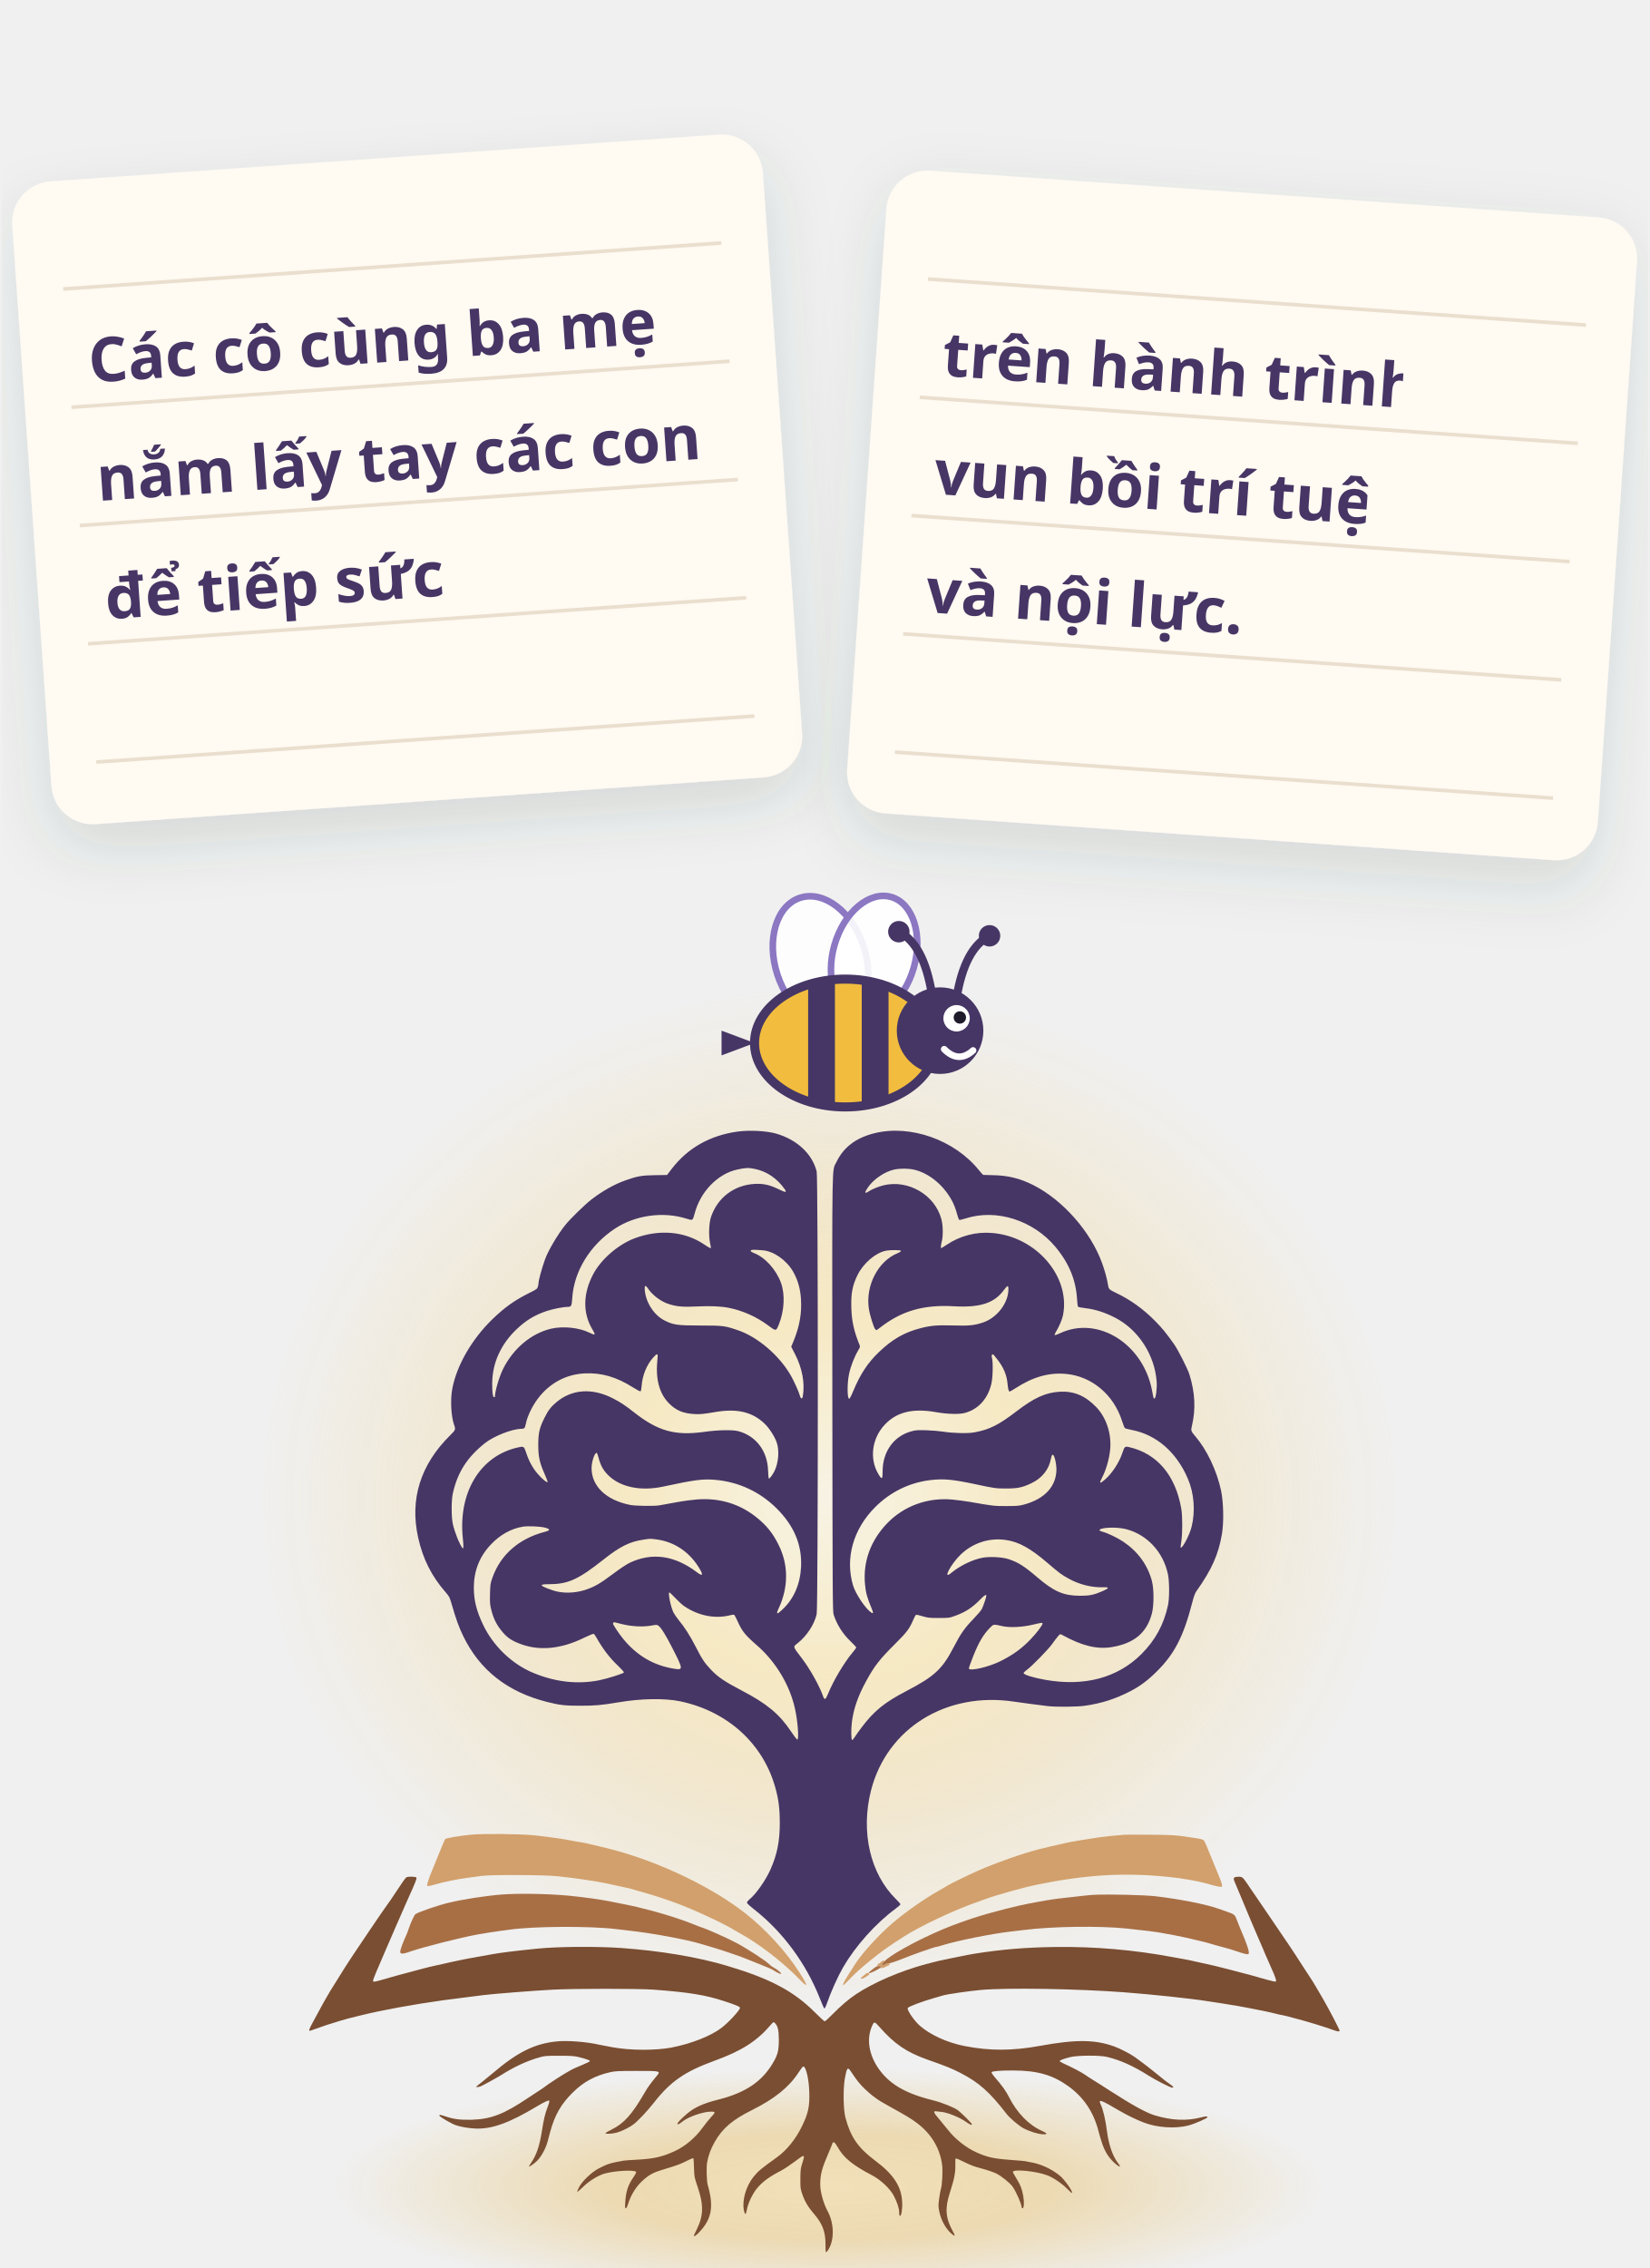
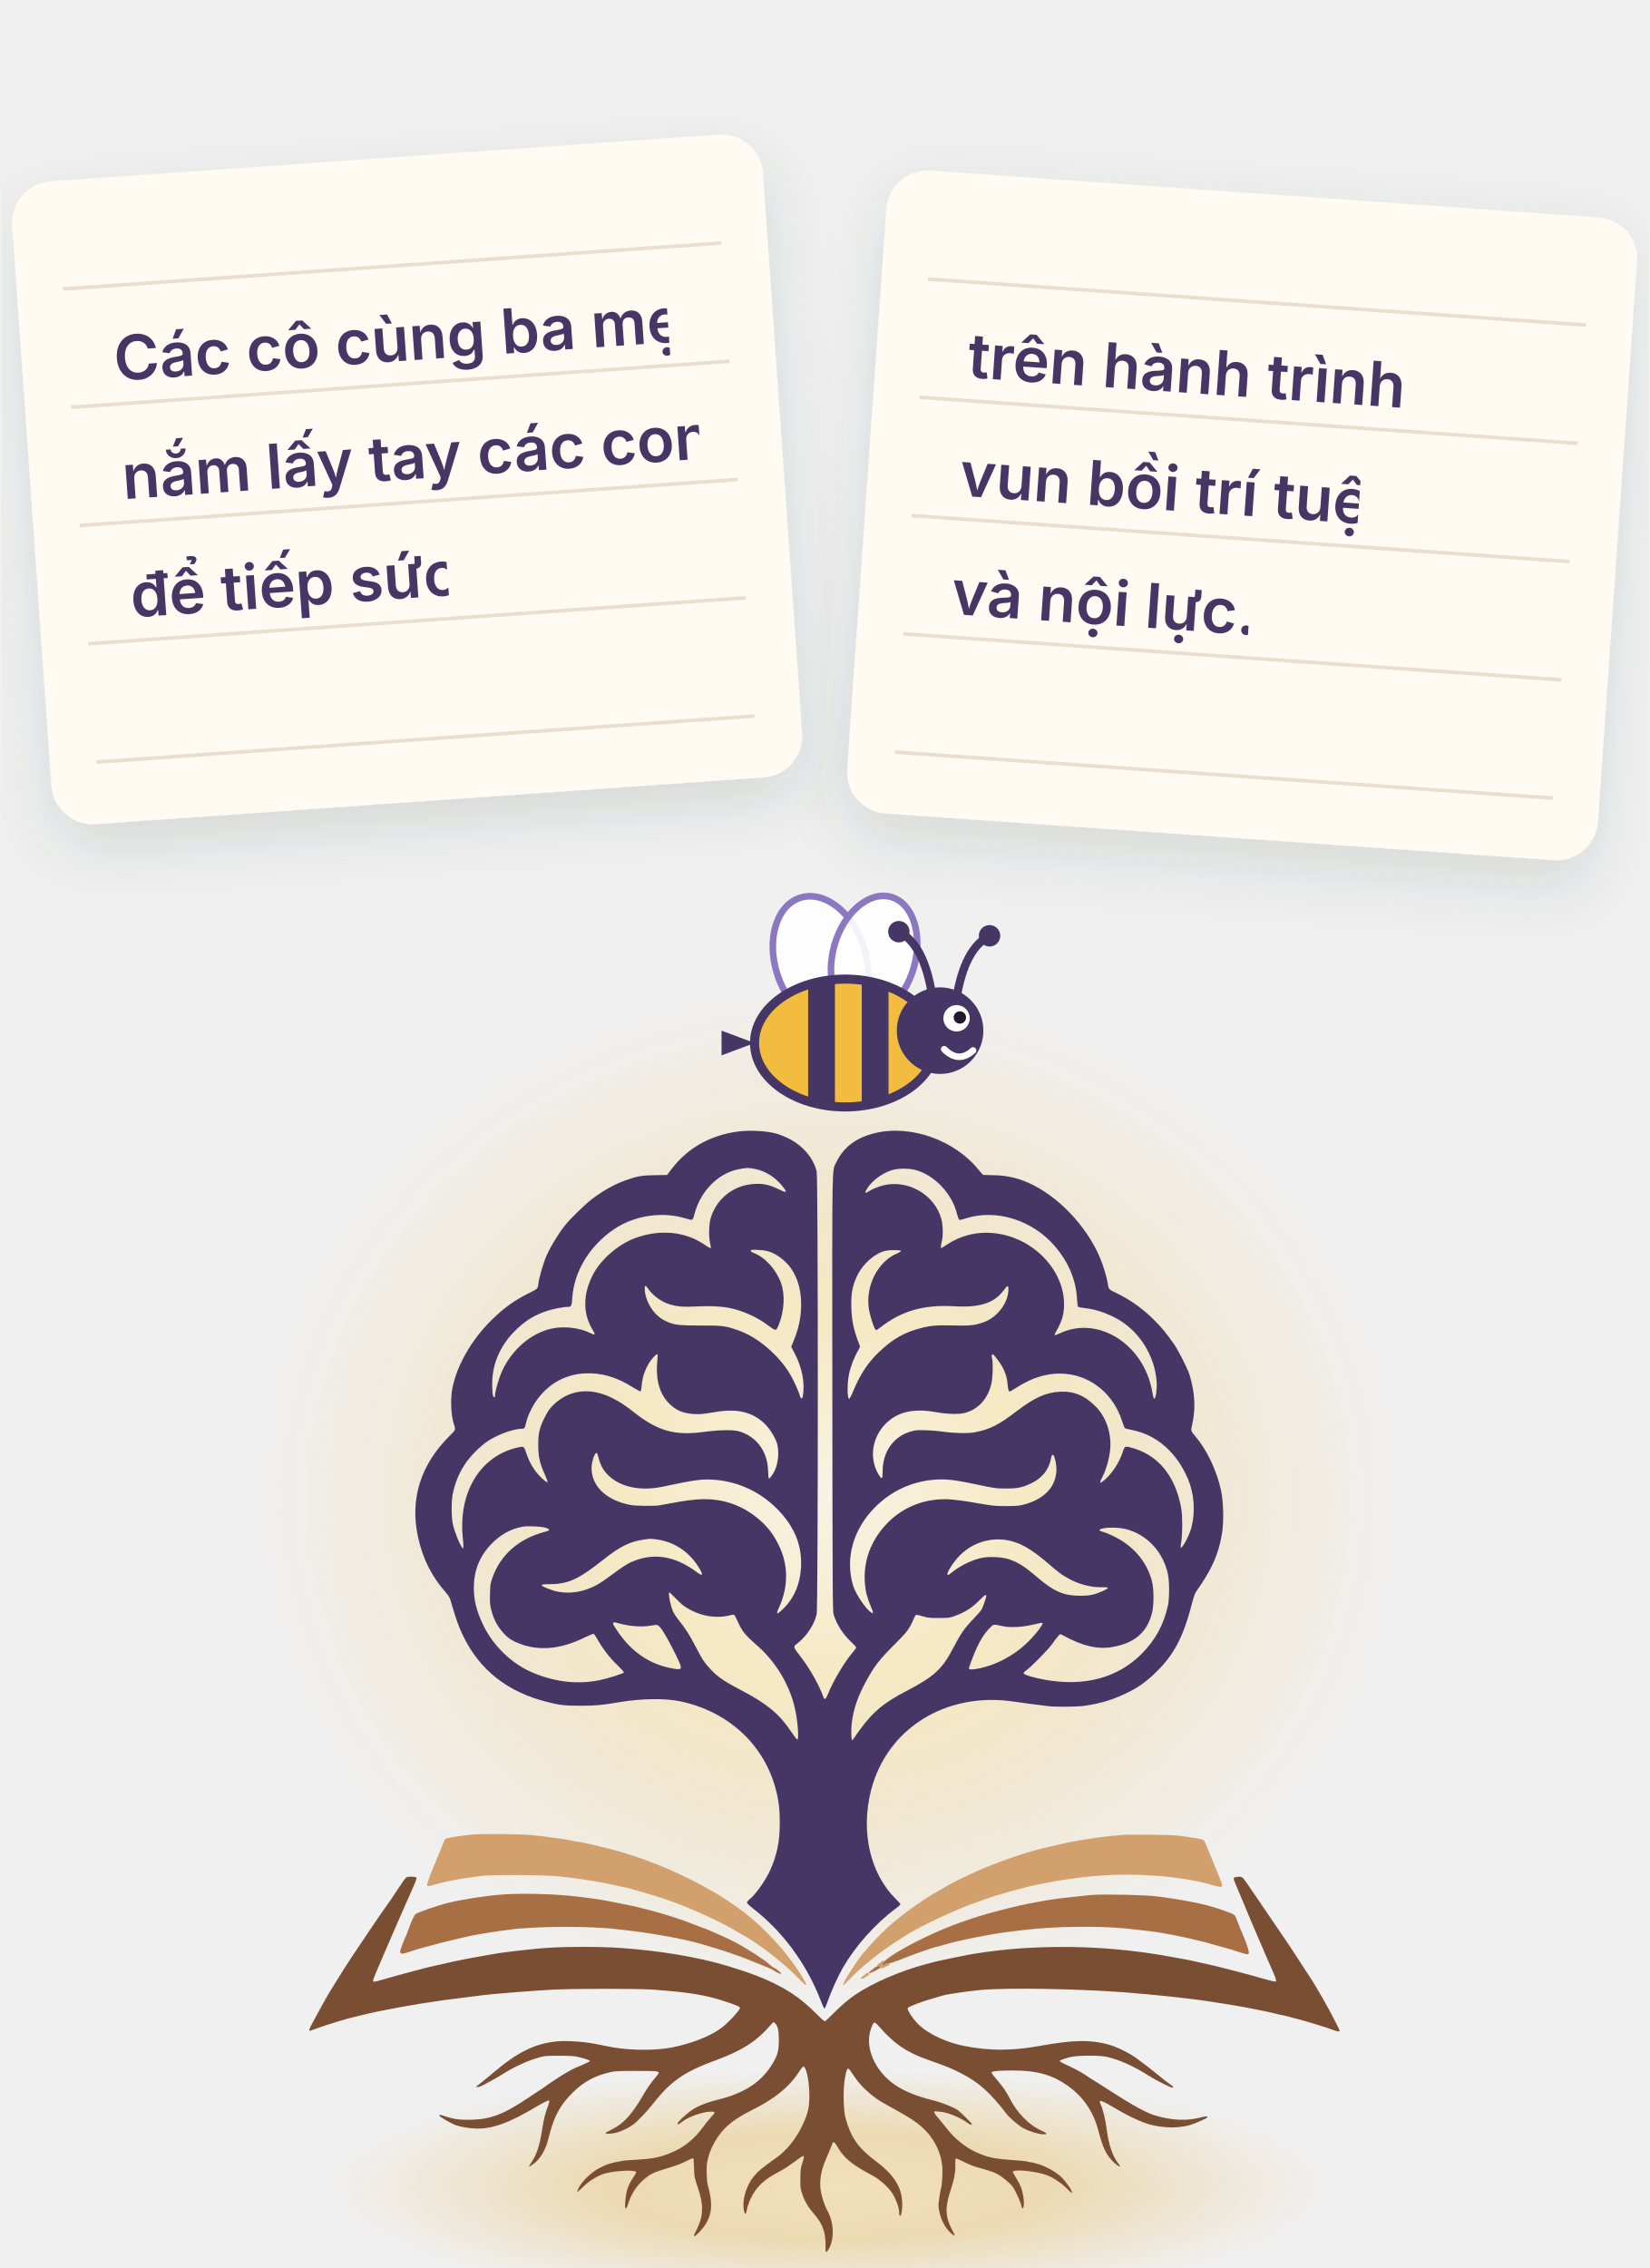
<svg xmlns="http://www.w3.org/2000/svg" viewBox="0 0 640 880" aria-hidden="true" focusable="false">
  <defs>
    <radialGradient id="o-gm">
      <stop offset="0" stop-color="#F6C453" />
      <stop offset=".45" stop-color="#E3A92B" stop-opacity=".9" />
      <stop offset="1" stop-color="#E3A92B" stop-opacity="0" />
    </radialGradient>
    <radialGradient id="o-gn">
      <stop offset="0" stop-color="#FFF6D6" />
      <stop offset=".35" stop-color="#FFE08A" stop-opacity=".95" />
      <stop offset=".7" stop-color="#F6C453" stop-opacity=".35" />
      <stop offset="1" stop-color="#F6C453" stop-opacity="0" />
    </radialGradient>
    <linearGradient id="o-vang" x1="0" y1="0" x2="0" y2="1">
      <stop offset="0" stop-color="#FFE28A" />
      <stop offset=".55" stop-color="#F6C453" />
      <stop offset="1" stop-color="#E3A92B" />
    </linearGradient>
    <filter id="o-bong" x="-20%" y="-20%" width="140%" height="150%">
      <feDropShadow dx="0" dy="10" stdDeviation="12" flood-color="#2d5a46" flood-opacity=".14" />
    </filter>
    <filter id="o-hao" x="-30%" y="-30%" width="160%" height="160%">
      <feGaussianBlur stdDeviation="7" result="m" />
      <feMerge>
        <feMergeNode in="m" />
        <feMergeNode in="SourceGraphic" />
      </feMerge>
    </filter>
    <clipPath id="o-k-trai-0">
-       <rect x="-124.2" y="-77.2" height="43.2" width="237" />
+       <rect x="-114.3" y="-77.2" height="43.2" width="219.5" />
    </clipPath>
    <clipPath id="o-k-trai-1">
-       <rect x="-124.2" y="-31.2" height="43.2" width="248.3" />
+       <rect x="-114.3" y="-31.2" height="43.2" width="228.6" />
    </clipPath>
    <clipPath id="o-k-trai-2">
-       <rect x="-124.2" y="14.8" height="43.2" width="139.9" />
+       <rect x="-114.3" y="14.8" height="43.2" width="127.3" />
    </clipPath>
    <clipPath id="o-k-phai-0">
-       <rect x="-124.2" y="-77.2" height="43.2" width="182.8" />
+       <rect x="-114.3" y="-77.2" height="43.2" width="172.6" />
    </clipPath>
    <clipPath id="o-k-phai-1">
-       <rect x="-124.2" y="-31.2" height="43.2" width="172.2" />
+       <rect x="-114.3" y="-31.2" height="43.2" width="159.2" />
    </clipPath>
    <clipPath id="o-k-phai-2">
-       <rect x="-124.2" y="14.8" height="43.2" width="128.8" />
+       <rect x="-114.3" y="14.8" height="43.2" width="119.8" />
    </clipPath>
  </defs>
  <style>
    .o-canh { transform-box: fill-box; transform-origin: 50% 100%; animation: o-vo 0.11s ease-in-out infinite alternate; }
    @keyframes o-vo { from { transform: scaleY(1); } to { transform: scaleY(0.45); } }
    .o-than { animation: o-nhun 0.6s ease-in-out infinite alternate; }
    @keyframes o-nhun { from { transform: translateY(0); } to { transform: translateY(-4px); } }
-     .o-chu { font-family: "Be Vietnam Pro", system-ui, sans-serif; font-weight: 600; fill: #463665; }
+     .o-chu { font-family: -apple-system, BlinkMacSystemFont, "Inter", "Segoe UI", Roboto, sans-serif; font-weight: 600; fill: #463665; }
    .o-canh, .o-than { animation: none; }</style>
  <ellipse cx="321.7" cy="581.4" rx="220" ry="200" fill="url(#o-gn)" opacity=".45" />
  <ellipse cx="321.7" cy="848.5" rx="192" ry="46" fill="url(#o-gm)" opacity=".35" />
  <g transform="translate(158 186) rotate(-4)" filter="url(#o-bong)">
    <rect x="-146.0" y="-125.0" width="292" height="250" rx="16" fill="#fffaf2" />
    <line x1="-128" x2="128" y1="-83" y2="-83" stroke="#eadfce" stroke-width="1.4" />
    <line x1="-128" x2="128" y1="-37" y2="-37" stroke="#eadfce" stroke-width="1.4" />
    <line x1="-128" x2="128" y1="9" y2="9" stroke="#eadfce" stroke-width="1.4" />
    <line x1="-128" x2="128" y1="55" y2="55" stroke="#eadfce" stroke-width="1.4" />
    <line x1="-128" x2="128" y1="101" y2="101" stroke="#eadfce" stroke-width="1.4" />
    <g class="o-chu" font-size="24">
-       <text x="-120.2" y="-46" clip-path="url(#o-k-trai-0)">Các cô cùng ba mẹ</text>
-       <text x="-120.2" y="0" clip-path="url(#o-k-trai-1)">nắm lấy tay các con</text>
-       <text x="-120.2" y="46" clip-path="url(#o-k-trai-2)">để tiếp sức</text>
+       <text x="-110.3" y="-46" clip-path="url(#o-k-trai-0)">Các cô cùng ba mẹ</text>
+       <text x="-110.3" y="0" clip-path="url(#o-k-trai-1)">nắm lấy tay các con</text>
+       <text x="-110.3" y="46" clip-path="url(#o-k-trai-2)">để tiếp sức</text>
    </g>
  </g>
  <g transform="translate(482 200) rotate(4)" filter="url(#o-bong)">
    <rect x="-146.0" y="-125.0" width="292" height="250" rx="16" fill="#fffaf2" />
    <line x1="-128" x2="128" y1="-83" y2="-83" stroke="#eadfce" stroke-width="1.4" />
    <line x1="-128" x2="128" y1="-37" y2="-37" stroke="#eadfce" stroke-width="1.4" />
    <line x1="-128" x2="128" y1="9" y2="9" stroke="#eadfce" stroke-width="1.4" />
    <line x1="-128" x2="128" y1="55" y2="55" stroke="#eadfce" stroke-width="1.4" />
    <line x1="-128" x2="128" y1="101" y2="101" stroke="#eadfce" stroke-width="1.4" />
    <g class="o-chu" font-size="24">
-       <text x="-120.2" y="-46" clip-path="url(#o-k-phai-0)">trên hành trình</text>
-       <text x="-120.2" y="0" clip-path="url(#o-k-phai-1)">vun bồi trí tuệ</text>
-       <text x="-120.2" y="46" clip-path="url(#o-k-phai-2)">và nội lực.</text>
+       <text x="-110.3" y="-46" clip-path="url(#o-k-phai-0)">trên hành trình</text>
+       <text x="-110.3" y="0" clip-path="url(#o-k-phai-1)">vun bồi trí tuệ</text>
+       <text x="-110.3" y="46" clip-path="url(#o-k-phai-2)">và nội lực.</text>
    </g>
  </g>
  <g transform="translate(120 438.7) scale(0.2451) translate(-177 -18)">
    <g transform="translate(0,1815) scale(0.1,-0.1)" fill="#D2A06C">
      <path d="M4345 6826 c-207 -20 -408 -54 -425 -73 -4 -4 -48 -109 -98 -233 -50 -124 -100 -247 -112 -275 -37 -83 -80 -217 -74 -227 7 -11 42 -6 124 18 135 40 369 88 530 108 69 9 166 22 215 29 146 20 1010 16 1195 -6 80 -9 186 -21 235 -27 50 -6 131 -17 180 -25 50 -8 148 -24 220 -35 71 -12 188 -35 260 -52 71 -16 152 -34 179 -39 26 -4 69 -15 95 -22 25 -8 64 -20 86 -26 441 -122 739 -231 1131 -414 166 -77 360 -176 404 -207 14 -9 61 -36 105 -60 296 -161 683 -461 942 -730 98 -101 125 -111 79 -27 -187 336 -507 714 -849 1002 -550 463 -1466 906 -2292 1108 -290 71 -362 87 -435 97 -41 6 -91 14 -110 19 -86 21 -424 69 -610 87 -218 21 -796 27 -975 10z" />
      <path d="M14680 6824 c-200 -16 -314 -28 -430 -45 -160 -23 -479 -77 -500 -85 -8 -3 -55 -14 -105 -24 -83 -18 -171 -39 -315 -74 -256 -64 -698 -220 -975 -343 -153 -68 -446 -211 -485 -237 -19 -13 -78 -47 -130 -76 -226 -127 -528 -338 -734 -514 -209 -178 -476 -469 -587 -641 -162 -249 -208 -329 -196 -341 4 -4 42 29 83 74 163 177 486 440 749 610 55 35 116 75 135 87 248 161 821 430 1160 545 30 10 80 28 110 40 180 68 610 188 845 236 778 158 1375 192 2084 119 189 -19 464 -67 576 -100 171 -50 240 -64 252 -52 15 15 2 59 -73 237 -29 69 -78 188 -109 265 -97 240 -94 233 -129 244 -32 11 -79 19 -311 52 -115 16 -206 21 -505 23 -201 2 -385 2 -410 0z" />
      <path d="M10833 4818 c-4 -7 -21 -20 -37 -28 -43 -22 -43 -38 -2 -46 36 -6 46 -18 24 -27 -7 -3 -3 -6 9 -6 19 -1 50 11 121 47 22 11 19 27 -5 30 -13 2 -33 -4 -45 -12 -12 -9 -33 -16 -46 -16 -23 0 -23 0 4 35 25 33 25 35 6 35 -12 0 -25 -6 -29 -12z" />
      <path d="M10579 4620 c-13 -11 -37 -31 -54 -44 -26 -21 -28 -25 -13 -31 11 -5 38 7 77 32 55 36 58 40 40 51 -24 15 -22 16 -50 -8z" />
    </g>
    <g transform="translate(0,1815) scale(0.1,-0.1)" fill="#A86F45">
      <path d="M4825 5878 c-250 -19 -617 -75 -845 -130 -173 -41 -490 -151 -529 -182 -19 -15 -74 -133 -107 -232 -14 -43 -34 -95 -44 -114 -34 -68 -90 -220 -90 -245 0 -46 39 -44 185 8 166 59 790 217 1035 261 126 22 264 44 360 57 47 6 112 14 145 19 378 56 1285 61 1695 10 41 -5 122 -15 180 -21 373 -40 927 -142 1165 -214 28 -8 120 -36 205 -61 85 -26 211 -67 280 -91 69 -25 136 -48 150 -53 14 -4 70 -26 125 -49 55 -23 159 -65 230 -93 72 -28 137 -57 145 -63 34 -26 110 -65 127 -65 25 1 -54 72 -111 99 -23 12 -57 37 -76 57 -52 53 -343 243 -510 332 -143 77 -474 224 -560 250 -19 6 -78 28 -130 50 -154 63 -422 150 -630 206 -220 58 -294 76 -465 110 -99 19 -200 40 -225 45 -125 27 -452 72 -650 90 -331 31 -776 39 -1055 19z" />
      <path d="M14220 5874 c-47 -2 -125 -8 -175 -14 -49 -5 -173 -19 -275 -31 -192 -21 -276 -33 -470 -69 -63 -12 -128 -24 -145 -27 -34 -5 -265 -58 -340 -78 -27 -7 -113 -30 -190 -50 -168 -44 -336 -96 -462 -141 -51 -19 -94 -34 -97 -34 -6 0 -212 -80 -268 -104 -439 -187 -873 -430 -940 -527 -28 -39 -28 -39 -5 -39 13 0 32 7 43 15 10 8 35 15 55 15 20 0 92 23 160 50 209 85 563 210 595 210 8 0 55 13 106 29 226 70 764 177 1053 211 55 6 154 18 220 26 448 57 1192 68 1625 23 296 -31 467 -52 575 -73 44 -8 132 -24 195 -36 63 -12 140 -28 170 -35 30 -8 107 -26 170 -40 63 -14 147 -35 185 -46 39 -11 93 -27 120 -35 28 -8 66 -18 85 -23 117 -31 163 -45 230 -68 138 -47 189 -58 201 -46 21 21 -20 147 -130 401 -15 37 -41 100 -56 140 -30 82 -36 86 -170 133 -44 15 -98 34 -120 42 -185 68 -621 154 -1005 198 -170 19 -700 32 -940 23z" />
      <path d="M10702 4705 c-105 -79 -97 -96 19 -40 80 40 127 75 98 75 -8 0 -23 3 -35 6 -14 4 -39 -9 -82 -41z" />
    </g>
    <g transform="translate(0,1815) scale(0.1,-0.1)" fill="#7A4E32">
      <path d="M3308 6150 c-16 -10 -75 -94 -196 -279 -34 -53 -75 -112 -90 -131 -15 -19 -68 -95 -117 -167 -50 -73 -134 -197 -187 -275 -192 -281 -373 -555 -466 -708 -52 -85 -102 -166 -112 -180 -30 -43 -155 -260 -210 -365 -29 -55 -77 -143 -106 -196 -52 -93 -64 -129 -45 -129 5 0 40 12 77 26 87 33 272 94 389 128 50 14 104 30 120 35 17 5 50 13 75 19 25 6 90 22 145 36 316 79 830 174 1315 241 94 13 204 27 625 80 166 21 809 71 1110 87 335 17 1339 17 1580 0 565 -42 826 -84 1127 -183 188 -62 248 -87 248 -106 0 -34 -174 -224 -286 -311 -167 -131 -483 -256 -798 -317 -255 -48 -645 -47 -931 4 -99 18 -196 36 -215 41 -189 45 -504 70 -673 52 -352 -36 -621 -170 -1017 -507 -52 -44 -124 -103 -158 -130 -121 -95 -111 -84 -80 -85 15 0 40 5 55 12 39 17 269 143 323 178 196 126 412 226 600 278 90 26 107 27 315 27 178 0 235 -3 300 -18 111 -26 190 -54 190 -66 0 -6 -60 -36 -133 -66 -73 -29 -147 -63 -165 -74 -18 -11 -54 -32 -82 -47 -54 -29 -309 -196 -338 -222 -9 -8 -39 -29 -67 -46 -27 -17 -115 -75 -196 -129 -385 -259 -587 -336 -895 -345 -182 -4 -284 9 -415 54 -81 27 -94 29 -94 11 0 -16 197 -130 260 -151 84 -28 195 -47 305 -53 263 -13 539 86 985 354 107 64 180 97 189 88 7 -7 -2 -43 -25 -103 -44 -118 -57 -173 -94 -400 -35 -217 -83 -357 -159 -469 -27 -40 -46 -73 -42 -73 16 0 98 59 133 96 67 70 134 195 163 304 10 36 28 103 40 150 72 266 172 441 359 625 171 169 356 268 597 321 72 16 130 19 411 19 397 0 389 2 306 -96 -79 -95 -130 -165 -178 -249 -201 -347 -328 -488 -526 -585 -52 -26 -94 -50 -94 -56 0 -16 112 -10 181 10 83 24 199 81 264 131 74 57 218 210 320 340 266 339 490 494 956 664 437 159 672 309 896 570 41 48 43 49 62 32 49 -44 65 -112 66 -266 0 -171 -16 -237 -91 -365 -175 -300 -439 -477 -874 -586 -235 -59 -377 -124 -496 -228 -91 -79 -144 -135 -144 -152 0 -19 27 -8 73 30 92 77 330 161 455 161 78 0 78 -7 1 -90 -33 -36 -91 -108 -129 -161 -116 -161 -277 -297 -442 -373 -199 -92 -328 -121 -593 -136 -99 -5 -196 -12 -215 -15 -212 -38 -257 -51 -395 -123 -114 -59 -263 -201 -314 -300 -18 -35 -30 -66 -27 -70 4 -3 41 28 84 70 95 95 229 180 336 214 150 48 497 68 512 29 3 -7 -15 -42 -39 -77 -90 -128 -123 -229 -134 -406 -5 -76 -3 -92 8 -92 9 0 22 22 33 57 50 163 136 298 257 402 84 73 151 108 274 146 250 76 298 93 394 142 57 30 108 50 112 46 4 -4 9 -73 11 -153 4 -144 5 -146 56 -297 99 -288 95 -461 -13 -678 -25 -49 -45 -93 -45 -97 0 -21 31 -2 81 50 201 209 238 407 138 752 -17 58 -23 279 -10 354 20 113 58 216 120 326 124 217 278 349 591 505 356 178 585 362 735 592 33 51 66 94 72 97 43 18 94 -188 100 -405 7 -226 -15 -331 -113 -534 -99 -207 -246 -389 -404 -501 -245 -175 -291 -214 -364 -303 -117 -144 -183 -363 -156 -522 16 -91 33 -90 50 4 18 99 87 244 157 330 89 108 193 185 388 286 44 23 136 84 205 136 168 127 172 126 128 -15 -28 -87 -31 -107 -32 -250 -1 -151 0 -157 32 -252 37 -108 95 -205 189 -313 129 -149 178 -282 177 -478 -1 -141 4 -148 48 -76 95 155 88 417 -17 609 -65 120 -115 303 -115 417 1 163 26 256 137 512 25 57 49 116 53 130 12 49 41 32 87 -51 95 -169 234 -283 542 -444 140 -73 291 -216 349 -331 52 -102 82 -194 82 -253 0 -45 4 -60 14 -60 22 0 40 119 33 229 -14 240 -137 428 -421 641 -279 209 -394 376 -477 687 -33 125 -38 446 -10 612 31 174 45 194 92 124 100 -150 142 -203 225 -283 52 -49 107 -98 122 -107 15 -10 45 -32 67 -49 22 -18 103 -67 180 -109 296 -164 360 -202 458 -276 225 -169 363 -397 397 -661 13 -93 0 -329 -19 -381 -6 -15 -18 -82 -27 -148 -15 -113 -15 -128 0 -204 27 -139 100 -273 190 -353 64 -56 70 -45 22 41 -112 203 -123 359 -44 602 70 217 90 315 87 439 -1 52 1 98 5 104 4 6 56 -15 134 -54 99 -50 160 -73 282 -105 92 -25 186 -57 230 -79 79 -40 206 -142 253 -203 52 -69 147 -282 147 -332 0 -8 6 -15 14 -15 22 0 28 97 11 193 -20 114 -45 178 -110 282 -30 48 -55 93 -55 100 0 50 366 15 543 -52 95 -35 236 -131 318 -215 38 -39 72 -68 75 -65 20 20 -121 217 -196 277 -137 109 -303 184 -463 210 -32 5 -61 11 -66 14 -4 3 -108 12 -230 21 -284 20 -388 43 -569 126 -159 73 -331 211 -438 349 -32 41 -96 119 -142 173 -88 101 -98 131 -45 122 15 -2 53 -6 84 -9 98 -10 287 -86 391 -160 70 -48 88 -55 88 -33 0 14 -163 177 -221 220 -59 44 -256 123 -394 157 -442 109 -699 262 -869 513 -147 219 -183 459 -98 657 35 82 41 81 123 -12 236 -268 426 -397 759 -515 299 -105 382 -139 520 -210 293 -151 460 -299 735 -654 49 -63 195 -186 265 -223 91 -47 213 -86 293 -93 90 -8 90 12 0 52 -207 90 -397 284 -523 534 -48 96 -104 175 -228 319 -30 34 -52 68 -49 76 7 18 137 29 347 28 379 -1 624 -72 870 -250 241 -175 397 -406 475 -706 67 -255 112 -356 209 -463 55 -60 122 -111 132 -100 3 3 -11 27 -32 54 -83 107 -147 292 -173 498 -25 190 -60 342 -101 431 -40 88 -2 75 292 -98 125 -73 264 -141 388 -189 216 -84 506 -102 718 -46 91 25 292 113 292 128 0 18 -24 18 -97 -1 -231 -60 -466 -50 -738 32 -133 40 -361 166 -705 388 -96 62 -213 137 -260 165 -47 29 -108 68 -135 88 -55 39 -219 125 -333 175 -41 18 -72 38 -70 44 5 14 55 32 163 61 112 29 470 32 585 4 211 -51 416 -143 650 -291 112 -72 355 -196 383 -196 29 0 19 18 -30 51 -53 36 -91 66 -192 149 -107 89 -250 199 -366 282 -73 52 -231 134 -323 168 -311 113 -611 116 -1187 11 -435 -79 -793 -80 -1190 -2 -276 54 -549 179 -714 327 -88 79 -202 248 -185 275 14 23 227 104 419 158 61 18 124 36 140 41 67 20 412 70 600 87 425 37 1514 19 2264 -37 436 -33 1060 -99 1316 -140 33 -5 137 -21 230 -35 94 -14 204 -32 245 -40 41 -8 127 -24 190 -35 151 -28 338 -67 425 -90 39 -10 88 -21 110 -24 22 -4 54 -11 70 -16 17 -5 84 -23 150 -40 160 -41 461 -133 585 -180 60 -22 86 -25 94 -11 6 9 -164 335 -266 511 -90 155 -148 253 -172 290 -13 19 -61 94 -108 165 -46 72 -115 177 -152 235 -37 58 -146 220 -242 360 -95 140 -207 305 -248 365 -41 61 -112 164 -157 230 -45 66 -104 153 -131 192 -57 86 -75 97 -140 91 -78 -8 -78 -11 -13 -160 31 -73 66 -155 77 -183 79 -192 211 -505 268 -635 38 -85 85 -195 105 -245 21 -49 61 -142 90 -205 68 -150 92 -217 79 -229 -5 -6 -61 5 -149 30 -77 22 -180 51 -230 65 -104 29 -543 143 -595 154 -64 14 -314 70 -355 79 -22 6 -80 17 -130 26 -49 9 -124 23 -165 30 -615 116 -1243 170 -1860 162 -476 -6 -856 -38 -1285 -106 -76 -12 -78 -13 -365 -71 -199 -40 -230 -48 -405 -94 -406 -109 -837 -295 -1110 -478 -120 -81 -230 -175 -367 -313 -62 -63 -119 -115 -127 -115 -7 0 -76 63 -153 140 -337 338 -706 534 -1393 739 -462 138 -1051 237 -1675 282 -385 27 -1005 23 -1325 -10 -374 -38 -583 -64 -725 -90 -30 -5 -118 -21 -195 -35 -77 -15 -180 -33 -230 -42 -77 -14 -236 -49 -545 -119 -36 -9 -81 -20 -100 -25 -19 -5 -93 -25 -165 -44 -188 -49 -341 -91 -494 -136 -136 -39 -151 -40 -151 -15 0 17 67 180 190 460 51 116 123 282 160 370 37 88 120 277 184 420 143 317 160 360 153 380 -7 17 -130 21 -159 5z" />
    </g>
    <g transform="translate(0,1815) scale(0.1,-0.1)" fill="#463665">
      <path d="M8550 17955 c-437 -61 -789 -261 -1042 -591 l-73 -96 -190 -3 c-215 -3 -280 -15 -474 -84 -175 -63 -359 -167 -531 -299 -106 -82 -332 -302 -413 -402 -124 -154 -274 -408 -325 -551 -50 -140 -102 -330 -102 -373 0 -11 -5 -37 -10 -57 -10 -34 -18 -40 -143 -102 -228 -114 -385 -226 -581 -416 -324 -316 -561 -727 -631 -1096 -33 -176 -20 -435 29 -574 26 -71 22 -81 -60 -161 -473 -465 -646 -1016 -509 -1625 76 -339 212 -608 438 -867 56 -65 61 -74 97 -200 63 -219 109 -346 175 -483 261 -543 703 -891 1331 -1049 200 -51 284 -60 529 -60 233 0 331 9 600 54 354 61 737 67 979 16 742 -156 1304 -662 1501 -1351 56 -196 75 -342 75 -580 0 -285 -43 -498 -149 -735 -74 -166 -227 -384 -327 -466 -24 -20 -44 -45 -44 -55 0 -11 43 -51 113 -106 452 -354 822 -854 1040 -1407 34 -88 67 -161 73 -163 6 -2 26 38 43 89 61 176 169 416 251 559 198 342 516 698 833 932 42 31 77 63 77 70 0 7 -32 44 -71 82 -408 401 -560 1063 -396 1715 250 989 1194 1575 2272 1410 100 -15 434 -59 530 -70 134 -15 463 -12 580 5 271 39 482 106 725 231 150 77 276 171 415 309 282 278 425 555 561 1079 29 113 46 161 70 195 245 346 351 584 405 911 31 186 24 500 -15 684 -67 313 -224 644 -406 856 -71 84 -73 89 -55 167 63 268 50 526 -41 818 -28 88 -180 388 -242 475 -133 187 -182 247 -302 369 -182 185 -390 335 -613 441 -116 56 -121 61 -132 135 -10 76 -52 229 -93 340 -180 497 -621 996 -1086 1232 -211 107 -407 155 -641 158 -77 1 -145 3 -151 4 -7 0 -38 34 -70 74 -386 480 -1086 728 -1656 586 -294 -73 -490 -223 -603 -460 -71 -150 -66 150 -63 -3664 3 -3182 5 -3444 20 -3493 49 -158 143 -306 269 -427 49 -46 89 -90 89 -97 0 -7 -25 -42 -56 -78 -128 -149 -307 -449 -390 -655 -40 -98 -56 -105 -81 -33 -51 150 -205 426 -327 586 -158 209 -151 185 -66 254 142 115 259 296 294 455 24 109 24 6912 0 7007 -71 280 -311 504 -644 600 -152 43 -421 57 -610 31z m276 -591 c188 -38 353 -151 473 -322 37 -54 13 -54 -94 -1 -145 71 -242 93 -380 86 -327 -16 -594 -219 -696 -530 -29 -89 -37 -286 -15 -394 9 -44 16 -83 16 -86 0 -16 -26 -3 -108 52 -306 207 -703 243 -1092 100 -264 -97 -536 -331 -663 -569 -165 -311 -169 -621 -11 -881 52 -86 44 -94 -46 -49 -164 82 -419 109 -610 65 -313 -74 -597 -310 -760 -635 -61 -122 -130 -355 -130 -441 0 -5 -6 -9 -14 -9 -20 0 -31 88 -29 230 4 315 139 611 385 845 150 143 282 223 475 289 98 33 264 66 336 66 55 0 63 15 71 138 27 426 281 840 676 1101 325 214 765 275 1135 157 97 -31 97 -30 126 79 90 347 365 632 675 699 137 30 176 31 280 10z m2530 -14 c221 -55 435 -225 569 -452 48 -80 76 -151 111 -280 8 -31 20 -58 27 -61 7 -2 53 8 102 24 485 156 1070 -31 1421 -453 215 -258 325 -528 341 -835 3 -58 10 -106 17 -112 6 -5 54 -14 106 -20 162 -19 314 -67 475 -150 371 -189 632 -590 662 -1018 7 -102 -13 -263 -34 -263 -16 0 -15 -3 -38 120 -139 745 -857 1195 -1458 913 -42 -20 -80 -33 -84 -29 -4 4 2 24 15 44 55 90 103 202 117 275 117 611 -426 1239 -1120 1297 -255 22 -507 -43 -720 -185 -46 -30 -86 -55 -89 -55 -10 0 -6 47 9 107 22 86 20 251 -6 349 -101 388 -529 637 -924 537 -75 -19 -183 -64 -232 -97 -61 -42 -64 -16 -8 65 89 130 266 250 416 283 98 21 232 19 325 -4z m-2406 -1274 c172 -13 375 -155 480 -336 76 -132 117 -277 126 -447 12 -217 -23 -417 -110 -634 l-45 -110 60 -116 c116 -225 159 -465 123 -670 -8 -45 -31 -41 -44 6 -16 61 -95 238 -146 326 -181 315 -522 608 -833 714 -212 73 -237 76 -596 76 -367 1 -425 9 -562 76 -171 83 -304 285 -321 487 -6 76 11 83 51 23 70 -105 206 -207 329 -246 129 -41 229 -49 449 -38 210 10 376 3 503 -22 217 -43 441 -143 620 -277 127 -95 127 -94 169 8 89 218 103 481 36 664 -79 215 -252 405 -432 474 -26 10 -47 24 -47 31 0 22 28 24 190 11z m2190 -10 c0 -7 -25 -24 -55 -36 -306 -124 -507 -507 -456 -871 13 -97 75 -299 101 -331 18 -22 18 -22 75 22 342 267 689 367 1169 340 415 -24 640 48 792 254 60 81 74 84 74 14 -1 -214 -177 -447 -397 -523 -135 -47 -226 -57 -478 -49 -255 7 -354 -1 -512 -42 -262 -67 -450 -175 -667 -383 -174 -168 -291 -345 -402 -611 -30 -73 -58 -125 -65 -125 -32 0 -34 240 -3 390 26 126 83 272 151 387 26 43 27 49 14 80 -86 212 -121 366 -128 575 -8 233 16 360 98 528 92 186 287 353 449 384 78 15 240 13 240 -3z m-3857 -1713 c-33 -310 27 -542 182 -699 109 -111 219 -158 393 -170 95 -6 144 -2 342 32 343 58 582 2 776 -181 75 -70 163 -207 196 -303 44 -129 27 -327 -39 -457 -28 -54 -74 -116 -85 -113 -6 2 -11 53 -13 118 -7 312 -184 552 -465 631 -92 26 -319 22 -550 -10 -457 -63 -727 12 -1100 304 -155 121 -224 167 -346 229 -327 166 -646 143 -891 -63 -88 -74 -133 -133 -193 -256 -76 -155 -93 -230 -94 -415 0 -189 20 -285 100 -464 29 -66 51 -123 48 -128 -14 -21 -148 105 -212 200 -54 78 -94 162 -126 259 -36 108 -38 109 -132 88 -600 -133 -952 -719 -871 -1450 12 -110 10 -165 -6 -144 -49 63 -124 250 -154 384 -24 112 -24 370 0 480 74 334 225 571 507 797 143 113 432 227 581 228 45 0 54 10 69 83 24 117 100 276 190 395 184 244 442 383 736 399 270 14 509 -55 777 -226 54 -34 104 -60 111 -58 8 3 15 35 19 89 11 161 80 330 178 441 71 80 83 77 72 -20z m5377 1 c101 -127 154 -251 166 -391 8 -86 18 -123 34 -123 6 0 45 23 88 50 278 181 533 254 804 229 409 -38 755 -329 887 -746 18 -56 38 -107 45 -112 7 -6 57 -19 112 -30 387 -75 704 -350 884 -769 100 -231 122 -517 59 -767 -31 -127 -149 -349 -172 -325 -3 3 2 46 10 95 20 129 20 406 -1 525 -93 527 -382 867 -824 970 -66 15 -74 9 -103 -78 -53 -163 -163 -332 -280 -435 -85 -74 -97 -66 -45 33 60 114 111 288 126 435 26 250 -58 509 -218 677 -171 179 -353 257 -576 245 -225 -12 -407 -94 -691 -312 -276 -212 -422 -286 -662 -331 -106 -20 -341 -14 -498 11 -55 9 -172 19 -261 22 -143 4 -169 3 -241 -17 -278 -75 -455 -322 -455 -633 1 -128 -11 -137 -65 -47 -146 240 -107 562 94 780 190 206 448 270 820 203 171 -30 354 -36 443 -14 215 53 371 219 429 460 24 95 30 345 10 415 -10 35 -3 54 18 56 2 0 30 -34 63 -76z m-6310 -1560 c31 -121 75 -201 154 -279 191 -189 513 -256 868 -180 513 110 633 125 838 106 365 -34 699 -191 960 -451 276 -275 402 -574 387 -920 -13 -277 -112 -508 -293 -679 -92 -88 -108 -83 -60 20 154 333 154 683 1 994 -94 192 -193 315 -357 446 -269 214 -588 309 -943 280 -82 -7 -197 -21 -255 -32 -58 -11 -145 -26 -195 -35 -49 -9 -112 -20 -138 -25 -79 -15 -382 -11 -467 6 -379 76 -609 296 -610 581 0 105 50 252 82 242 6 -2 18 -35 28 -74z m7211 24 c19 -36 38 -137 39 -204 1 -274 -185 -476 -520 -565 -74 -19 -110 -22 -275 -22 -196 0 -203 1 -580 67 -77 13 -202 29 -277 36 -392 35 -766 -103 -1030 -378 -261 -273 -382 -606 -349 -962 12 -133 33 -211 101 -373 35 -84 34 -99 -4 -74 -88 58 -246 294 -286 427 -128 431 2 892 350 1240 241 242 550 392 883 429 208 23 340 11 717 -69 290 -62 310 -65 470 -65 184 0 258 15 398 81 170 79 283 218 314 387 13 70 28 84 49 45z m-8053 -1134 c82 -23 80 -42 -8 -65 -408 -106 -700 -361 -828 -722 -35 -98 -36 -108 -40 -262 -3 -145 -1 -169 22 -258 33 -129 81 -227 160 -324 79 -98 143 -146 264 -195 314 -131 669 -101 1049 87 73 35 138 62 146 59 8 -3 24 -24 37 -47 107 -190 215 -333 351 -460 53 -51 94 -98 92 -104 -6 -17 -261 -97 -388 -123 -345 -69 -697 -30 -1050 117 -337 140 -634 426 -795 766 -103 218 -145 388 -144 587 1 266 92 493 274 683 145 152 320 248 504 278 83 13 283 4 354 -17z m9197 -23 c332 -87 587 -363 661 -716 24 -116 24 -383 0 -490 -68 -308 -200 -550 -420 -771 -378 -377 -901 -517 -1521 -408 -192 34 -345 81 -345 107 0 7 21 29 48 48 78 55 345 328 405 414 31 44 72 98 91 120 35 40 35 40 78 16 305 -168 544 -225 778 -186 351 59 550 226 631 530 34 127 34 387 1 514 -67 256 -225 472 -457 626 -92 62 -249 136 -327 156 -117 30 4 70 192 64 64 -2 136 -12 185 -24z m-7445 -161 c276 -34 511 -185 667 -427 88 -136 81 -170 -19 -94 -354 268 -711 318 -1064 150 -51 -24 -153 -92 -270 -180 -200 -150 -289 -201 -434 -249 -167 -55 -368 -58 -515 -7 -210 73 -227 97 -67 97 311 0 466 70 877 395 254 201 410 279 625 310 112 17 103 17 200 5z m5540 -10 c203 -29 386 -130 655 -360 196 -168 223 -188 341 -253 166 -92 362 -141 539 -135 107 3 106 -13 -5 -62 -136 -59 -205 -74 -360 -73 -257 1 -409 66 -674 293 -204 175 -301 236 -452 286 -96 33 -294 44 -409 24 -162 -29 -362 -126 -504 -244 -140 -118 -1 147 156 296 194 184 452 266 713 228z m-5232 -921 c47 -50 110 -108 141 -128 221 -150 482 -202 719 -144 42 11 67 12 73 6 6 -6 29 -53 53 -104 69 -154 117 -214 311 -383 294 -257 515 -627 596 -999 45 -204 65 -487 36 -487 -7 0 -51 57 -98 127 -183 276 -382 441 -782 650 -268 140 -376 213 -484 327 -108 115 -139 162 -245 367 -91 177 -169 299 -267 419 -34 41 -72 98 -86 125 -43 91 -88 315 -63 315 6 0 49 -41 96 -91z m4922 37 c0 -22 -48 -163 -71 -209 -12 -23 -74 -96 -138 -162 -133 -137 -198 -229 -308 -442 -179 -347 -305 -463 -748 -694 -351 -182 -519 -320 -719 -589 -39 -52 -85 -116 -101 -142 -17 -27 -34 -46 -40 -45 -15 5 -18 159 -5 271 25 214 95 420 227 661 130 239 211 344 459 590 189 188 227 240 290 387 15 37 34 70 42 73 7 3 55 -7 105 -23 85 -25 105 -27 257 -27 161 1 167 1 255 34 166 60 270 128 400 260 67 69 95 85 95 57z m-5755 -451 c148 -35 317 -43 445 -21 91 16 95 16 120 -2 43 -32 115 -149 219 -352 171 -334 172 -349 40 -330 -331 50 -601 207 -821 478 -68 84 -158 219 -158 237 0 17 12 26 29 21 9 -3 66 -17 126 -31z m6645 12 c0 -26 -94 -151 -188 -248 -140 -147 -278 -247 -477 -347 -182 -91 -484 -162 -501 -118 -3 7 29 99 71 203 85 212 156 333 254 434 67 70 57 68 211 34 111 -25 316 -15 475 24 140 33 155 35 155 18z" />
    </g>
  </g>
  <g transform="translate(328 404.7)">
    <g class="o-than">
      <g transform="scale(1.6)">
        <g class="o-canh">
          <ellipse cx="-6" cy="-20" rx="11" ry="16" fill="#ffffff" fill-opacity=".85" stroke="#8B77C2" stroke-width="1.6" transform="rotate(-18 -6 -20)" />
        </g>
        <g class="o-canh">
          <ellipse cx="7" cy="-21" rx="10" ry="15" fill="#ffffff" fill-opacity=".9" stroke="#8B77C2" stroke-width="1.6" transform="rotate(16 7 -21)" />
        </g>
        <clipPath id="o-tg">
          <ellipse cx="0" cy="0" rx="22" ry="15.5" />
        </clipPath>
        <ellipse cx="0" cy="0" rx="22" ry="15.5" fill="#F2BD3E" stroke="#463665" stroke-width="2.2" />
        <g clip-path="url(#o-tg)" fill="#463665">
          <rect x="-9" y="-20" width="6.5" height="40" />
          <rect x="4" y="-20" width="6.5" height="40" />
        </g>
        <path d="M-22 0 L-30 -3 L-30 3 Z" fill="#463665" />
        <circle cx="23" cy="-3" r="10.5" fill="#463665" />
        <circle cx="27" cy="-6" r="3.2" fill="#ffffff" />
        <circle cx="27.8" cy="-6.2" r="1.5" fill="#1f1b2b" />
        <path d="M24 1.5 Q27.5 5 31 1.8" fill="none" stroke="#ffffff" stroke-width="1.6" stroke-linecap="round" />
        <path d="M21 -12 Q19 -24 13 -27" fill="none" stroke="#463665" stroke-width="2" stroke-linecap="round" />
        <circle cx="13" cy="-27" r="2.6" fill="#463665" />
        <path d="M27 -11 Q29 -23 35 -26" fill="none" stroke="#463665" stroke-width="2" stroke-linecap="round" />
        <circle cx="35" cy="-26" r="2.6" fill="#463665" />
      </g>
    </g>
  </g>
</svg>
